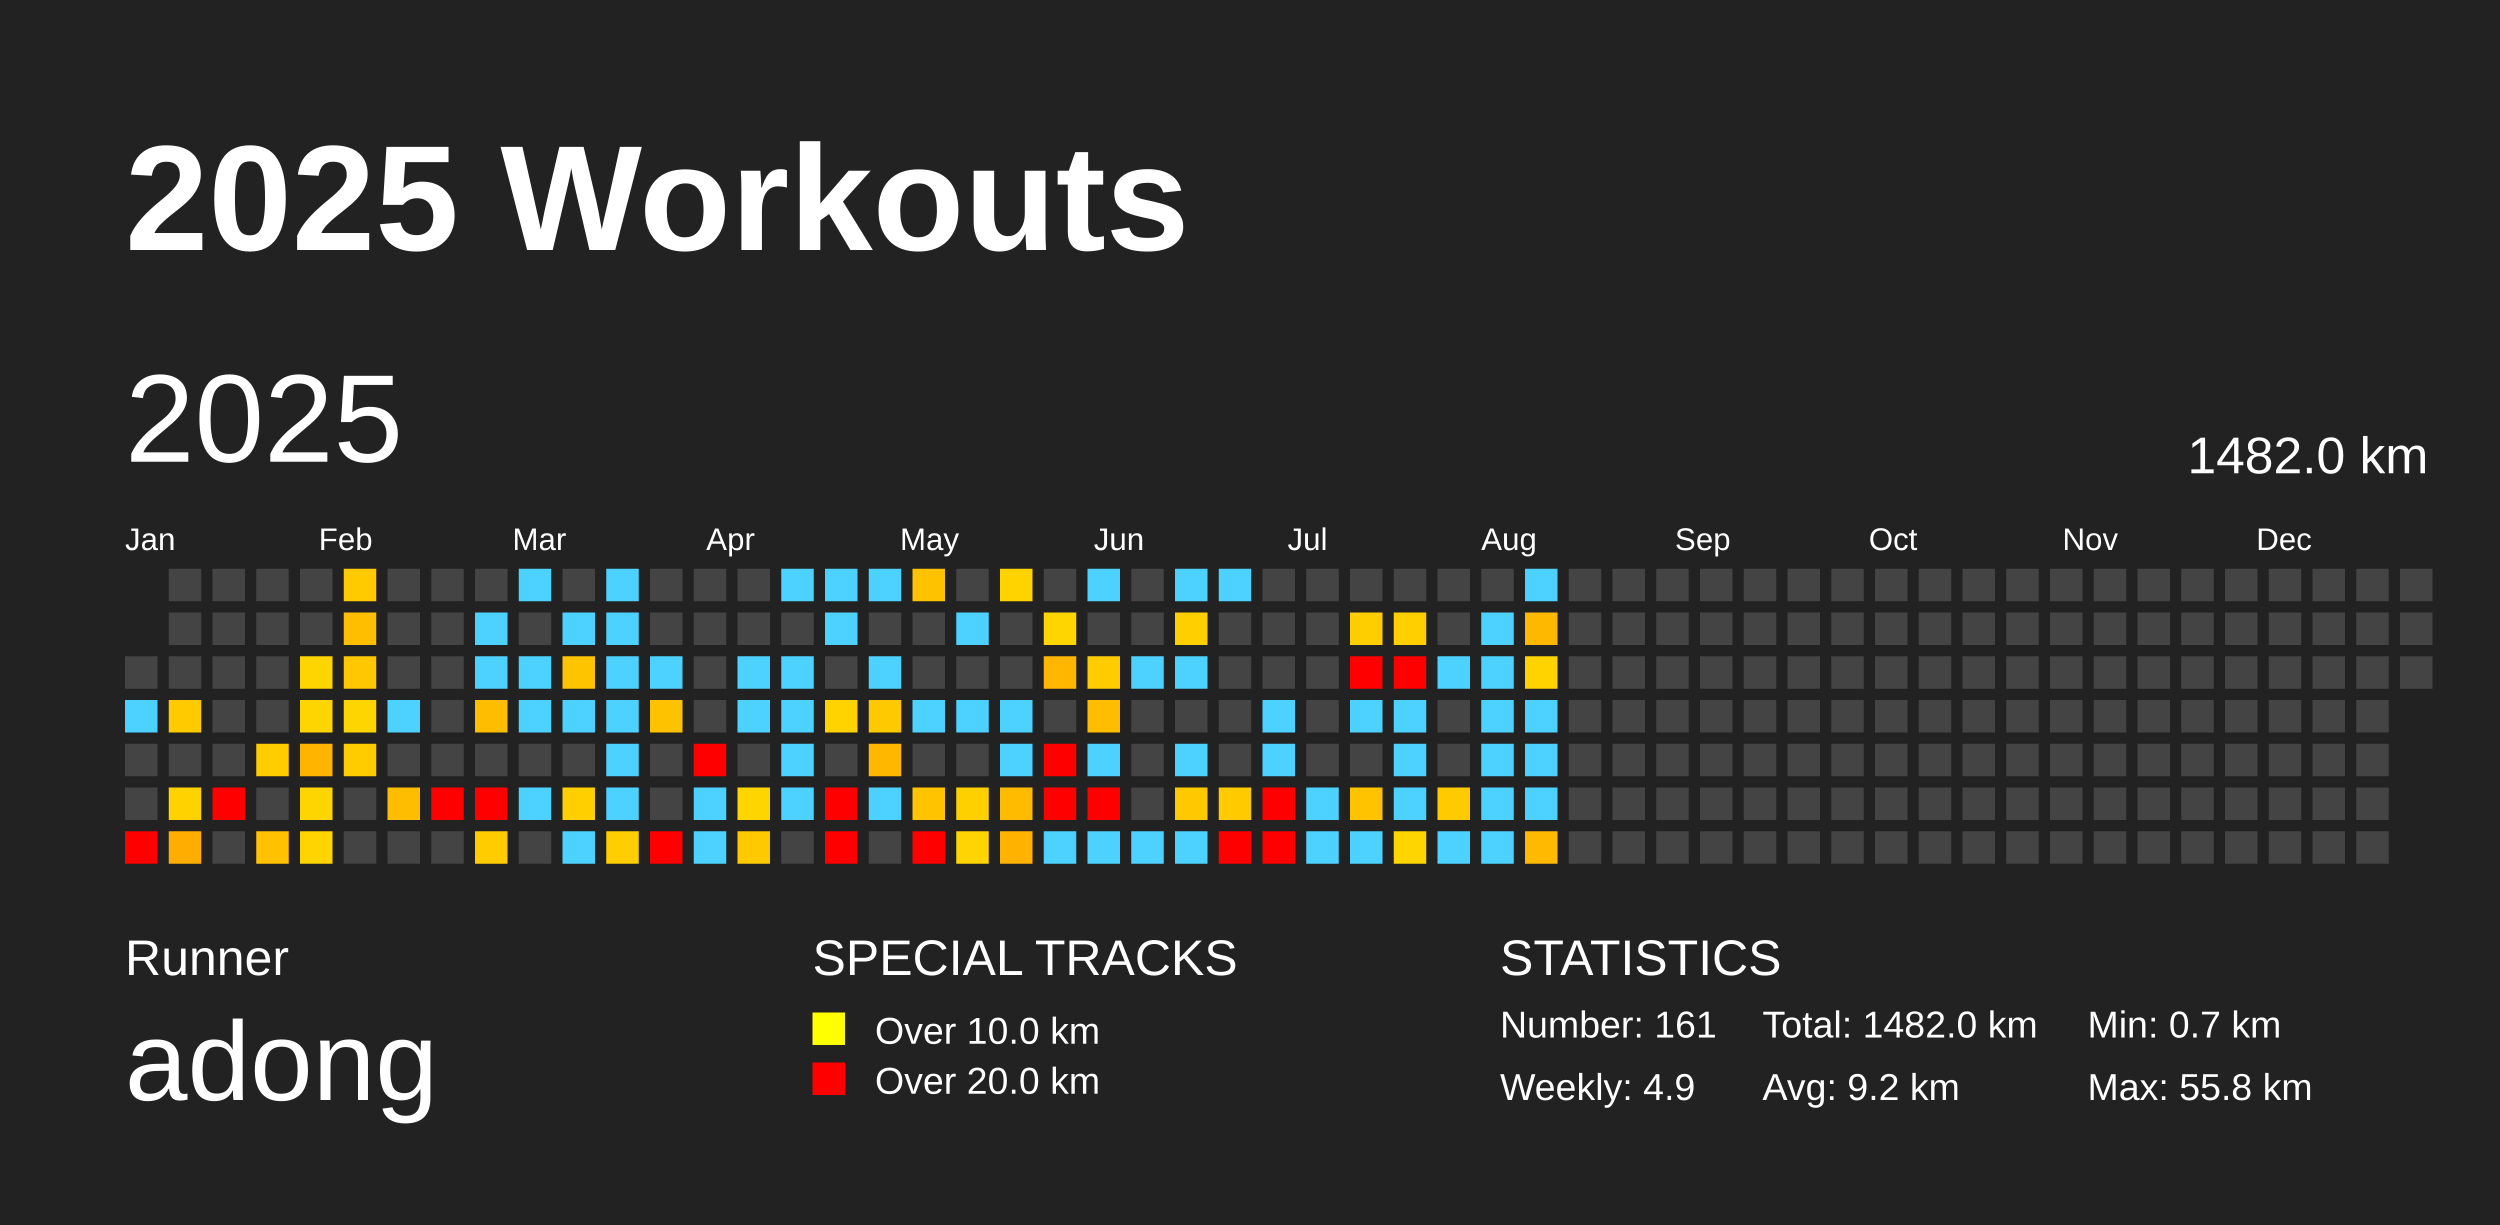
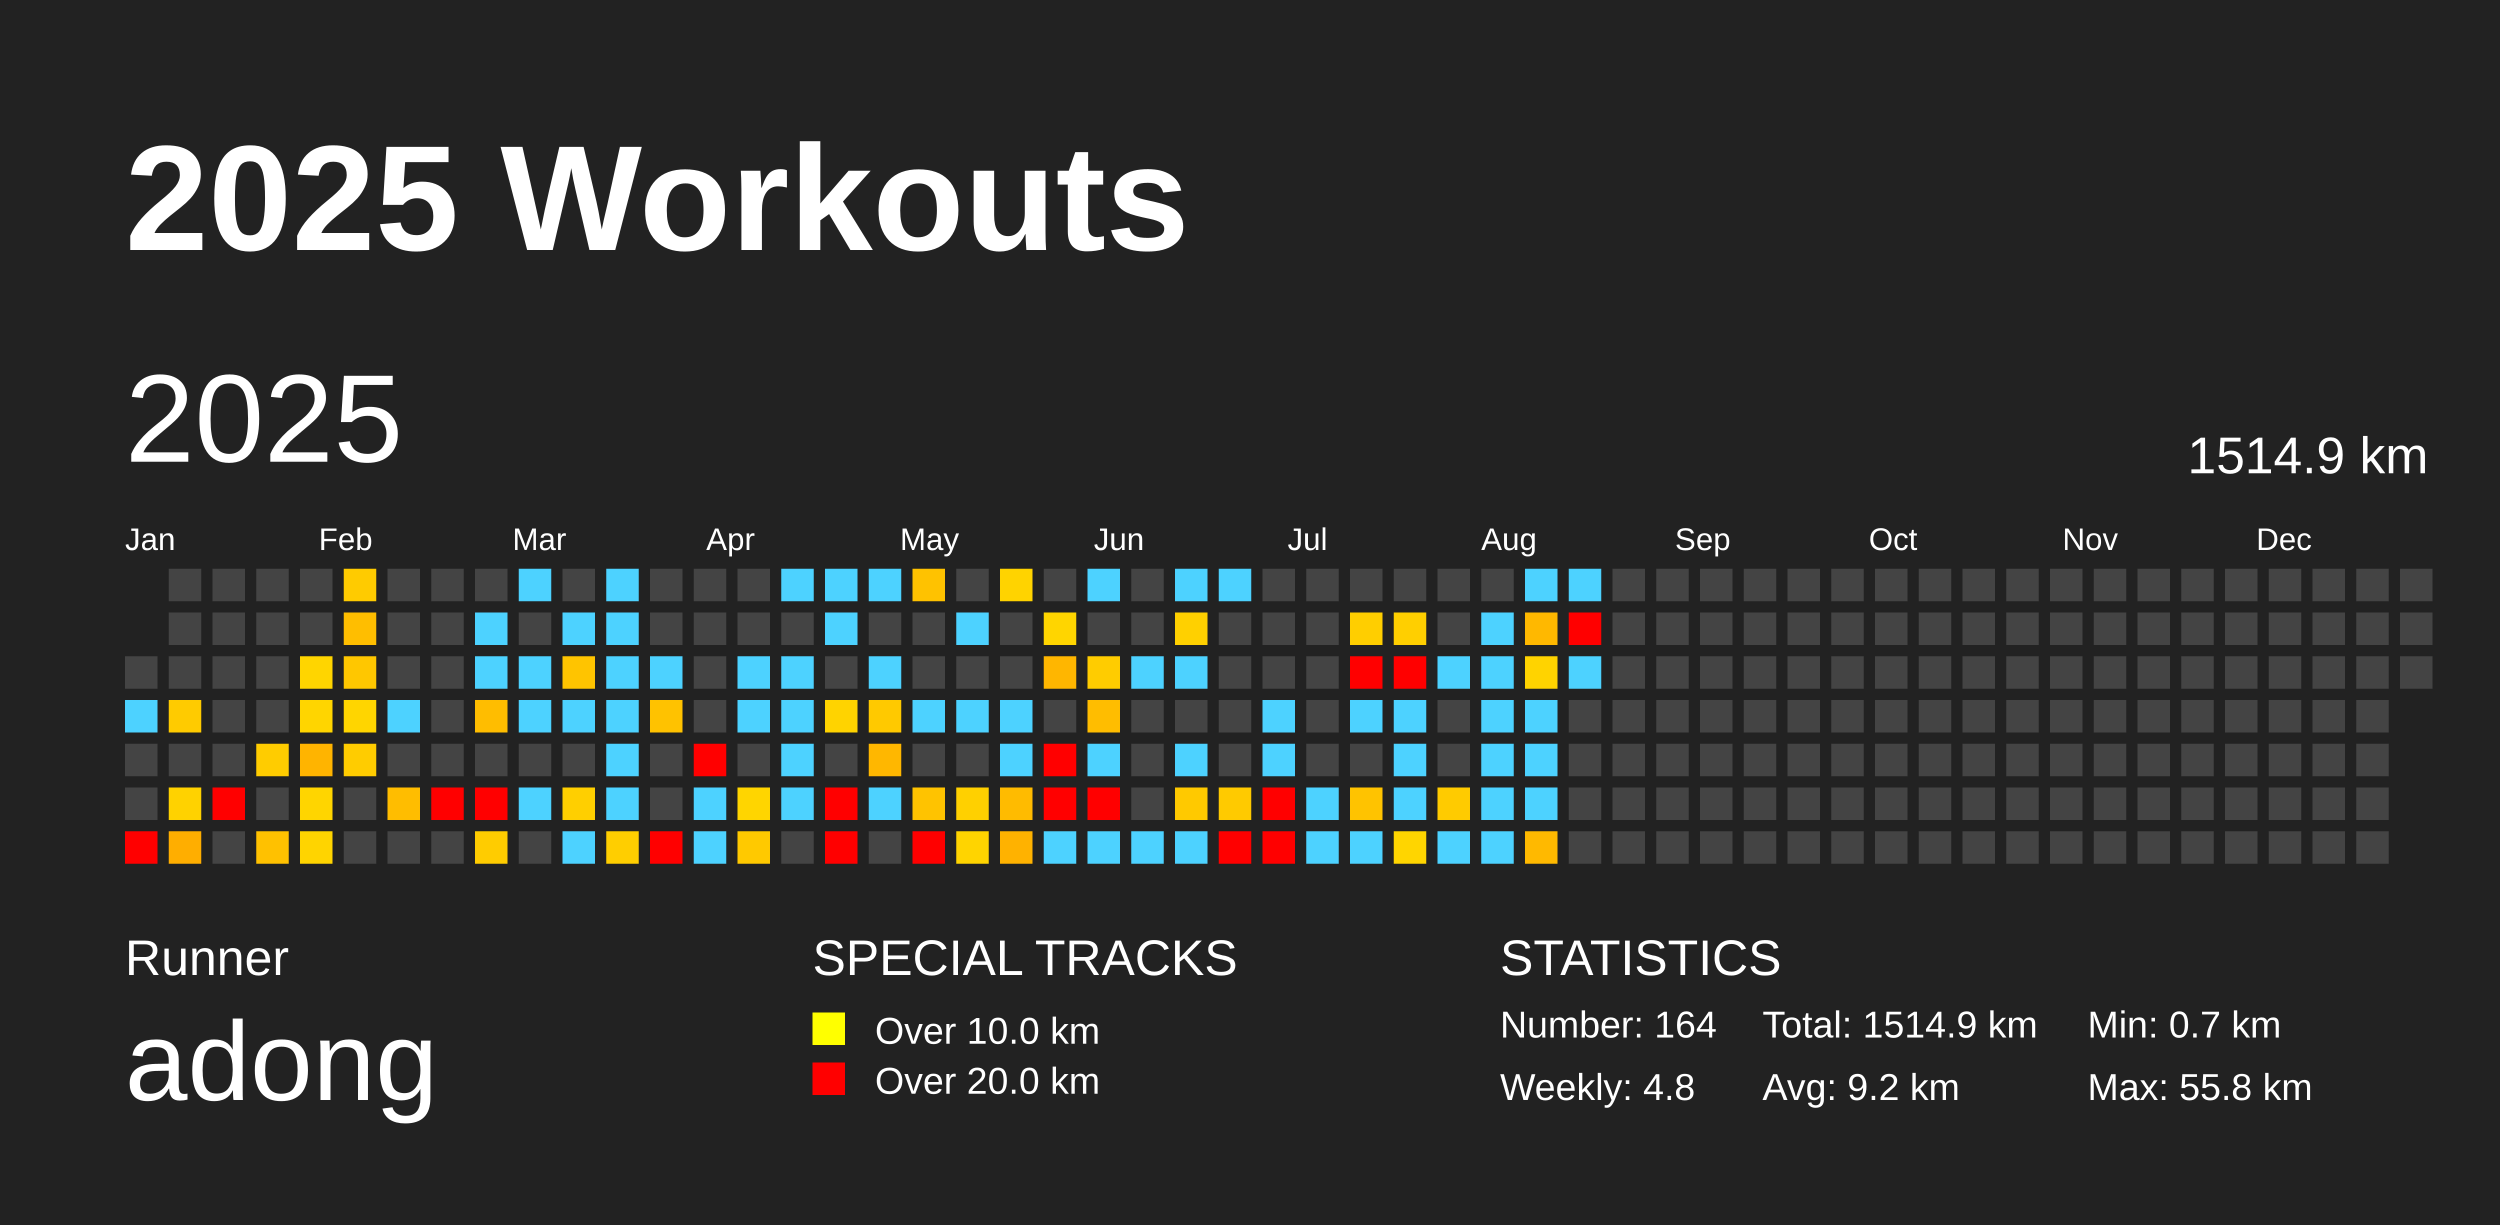
<svg xmlns="http://www.w3.org/2000/svg" baseProfile="full" height="98mm" version="1.1" viewBox="0,0,200,98" width="200mm">
  <defs />
  <rect fill="#222222" height="98" width="200" x="0" y="0" />
  <text fill="#FFFFFF" style="font-size:12px; font-family:Arial; font-weight:bold;" x="10" y="20">2025 Workouts</text>
  <text fill="#FFFFFF" style="font-size:4px; font-family:Arial" x="10" y="78">Runner</text>
  <text fill="#FFFFFF" style="font-size:9px; font-family:Arial" x="10" y="88">adong</text>
  <text fill="#FFFFFF" style="font-size:4px; font-family:Arial" x="65" y="78">SPECIAL TRACKS</text>
  <rect fill="yellow" height="2.6" width="2.6" x="65" y="81" />
  <text fill="#FFFFFF" style="font-size:3px; font-family:Arial" x="70" y="83.5">Over 10.0 km</text>
  <rect fill="red" height="2.6" width="2.6" x="65" y="85" />
  <text fill="#FFFFFF" style="font-size:3px; font-family:Arial" x="70" y="87.5">Over 20.0 km</text>
  <text fill="#FFFFFF" style="font-size:4px; font-family:Arial" x="120" y="78">STATISTICS</text>
-   <text fill="#FFFFFF" style="font-size:3px; font-family:Arial" x="120" y="83">Number: 161</text>
-   <text fill="#FFFFFF" style="font-size:3px; font-family:Arial" x="120" y="88">Weekly: 4.9</text>
-   <text fill="#FFFFFF" style="font-size:3px; font-family:Arial" x="141" y="83">Total: 1482.0 km</text>
+   <text fill="#FFFFFF" style="font-size:3px; font-family:Arial" x="120" y="83">Number: 164</text>
+   <text fill="#FFFFFF" style="font-size:3px; font-family:Arial" x="120" y="88">Weekly: 4.8</text>
+   <text fill="#FFFFFF" style="font-size:3px; font-family:Arial" x="141" y="83">Total: 1514.9 km</text>
  <text fill="#FFFFFF" style="font-size:3px; font-family:Arial" x="141" y="88">Avg: 9.2 km</text>
  <text fill="#FFFFFF" style="font-size:3px; font-family:Arial" x="167" y="83">Min: 0.7 km</text>
  <text fill="#FFFFFF" style="font-size:3px; font-family:Arial" x="167" y="88">Max: 55.8 km</text>
  <text dominant-baseline="hanging" fill="#FFFFFF" style="font-size:10.0px; font-family:Arial;" x="10" y="30">2025</text>
-   <text dominant-baseline="hanging" fill="#FFFFFF" style="font-size:4.125px; font-family:Arial;" x="175" y="35">1482.0 km</text>
+   <text dominant-baseline="hanging" fill="#FFFFFF" style="font-size:4.125px; font-family:Arial;" x="175" y="35">1514.9 km</text>
  <text fill="#FFFFFF" style="font-size:2.5px; font-family:Arial" x="10.0" y="44">Jan</text>
  <text fill="#FFFFFF" style="font-size:2.5px; font-family:Arial" x="25.5" y="44">Feb</text>
  <text fill="#FFFFFF" style="font-size:2.5px; font-family:Arial" x="41.0" y="44">Mar</text>
  <text fill="#FFFFFF" style="font-size:2.5px; font-family:Arial" x="56.5" y="44">Apr</text>
  <text fill="#FFFFFF" style="font-size:2.5px; font-family:Arial" x="72.0" y="44">May</text>
  <text fill="#FFFFFF" style="font-size:2.5px; font-family:Arial" x="87.5" y="44">Jun</text>
  <text fill="#FFFFFF" style="font-size:2.5px; font-family:Arial" x="103.0" y="44">Jul</text>
  <text fill="#FFFFFF" style="font-size:2.5px; font-family:Arial" x="118.5" y="44">Aug</text>
  <text fill="#FFFFFF" style="font-size:2.5px; font-family:Arial" x="134.0" y="44">Sep</text>
  <text fill="#FFFFFF" style="font-size:2.5px; font-family:Arial" x="149.5" y="44">Oct</text>
  <text fill="#FFFFFF" style="font-size:2.5px; font-family:Arial" x="165.0" y="44">Nov</text>
  <text fill="#FFFFFF" style="font-size:2.5px; font-family:Arial" x="180.5" y="44">Dec</text>
  <rect fill="#444444" height="2.6" width="2.6" x="10.0" y="52.5" />
  <rect fill="#4dd2ff" height="2.6" width="2.6" x="10.0" y="56.0" />
  <rect fill="#444444" height="2.6" width="2.6" x="10.0" y="59.5" />
  <rect fill="#444444" height="2.6" width="2.6" x="10.0" y="63.0" />
  <rect fill="red" height="2.6" width="2.6" x="10.0" y="66.5" />
  <rect fill="#444444" height="2.6" width="2.6" x="13.5" y="45.5" />
  <rect fill="#444444" height="2.6" width="2.6" x="13.5" y="49.0" />
  <rect fill="#444444" height="2.6" width="2.6" x="13.5" y="52.5" />
  <rect fill="#ffcb00" height="2.6" width="2.6" x="13.5" y="56.0" />
  <rect fill="#444444" height="2.6" width="2.6" x="13.5" y="59.5" />
  <rect fill="#ffd200" height="2.6" width="2.6" x="13.5" y="63.0" />
  <rect fill="#ffae00" height="2.6" width="2.6" x="13.5" y="66.5" />
  <rect fill="#444444" height="2.6" width="2.6" x="17.0" y="45.5" />
  <rect fill="#444444" height="2.6" width="2.6" x="17.0" y="49.0" />
  <rect fill="#444444" height="2.6" width="2.6" x="17.0" y="52.5" />
  <rect fill="#444444" height="2.6" width="2.6" x="17.0" y="56.0" />
  <rect fill="#444444" height="2.6" width="2.6" x="17.0" y="59.5" />
  <rect fill="red" height="2.6" width="2.6" x="17.0" y="63.0" />
  <rect fill="#444444" height="2.6" width="2.6" x="17.0" y="66.5" />
  <rect fill="#444444" height="2.6" width="2.6" x="20.5" y="45.5" />
  <rect fill="#444444" height="2.6" width="2.6" x="20.5" y="49.0" />
  <rect fill="#444444" height="2.6" width="2.6" x="20.5" y="52.5" />
  <rect fill="#444444" height="2.6" width="2.6" x="20.5" y="56.0" />
  <rect fill="#ffcc00" height="2.6" width="2.6" x="20.5" y="59.5" />
  <rect fill="#444444" height="2.6" width="2.6" x="20.5" y="63.0" />
  <rect fill="#ffc100" height="2.6" width="2.6" x="20.5" y="66.5" />
  <rect fill="#444444" height="2.6" width="2.6" x="24.0" y="45.5" />
  <rect fill="#444444" height="2.6" width="2.6" x="24.0" y="49.0" />
  <rect fill="#ffd500" height="2.6" width="2.6" x="24.0" y="52.5" />
  <rect fill="#ffd500" height="2.6" width="2.6" x="24.0" y="56.0" />
  <rect fill="#ffb400" height="2.6" width="2.6" x="24.0" y="59.5" />
  <rect fill="#ffd500" height="2.6" width="2.6" x="24.0" y="63.0" />
  <rect fill="#ffd400" height="2.6" width="2.6" x="24.0" y="66.5" />
  <rect fill="#ffcb00" height="2.6" width="2.6" x="27.5" y="45.5" />
  <rect fill="#ffbe00" height="2.6" width="2.6" x="27.5" y="49.0" />
  <rect fill="#ffc700" height="2.6" width="2.6" x="27.5" y="52.5" />
  <rect fill="#ffd500" height="2.6" width="2.6" x="27.5" y="56.0" />
  <rect fill="#ffcc00" height="2.6" width="2.6" x="27.5" y="59.5" />
  <rect fill="#444444" height="2.6" width="2.6" x="27.5" y="63.0" />
  <rect fill="#444444" height="2.6" width="2.6" x="27.5" y="66.5" />
  <rect fill="#444444" height="2.6" width="2.6" x="31.0" y="45.5" />
  <rect fill="#444444" height="2.6" width="2.6" x="31.0" y="49.0" />
  <rect fill="#444444" height="2.6" width="2.6" x="31.0" y="52.5" />
  <rect fill="#4dd2ff" height="2.6" width="2.6" x="31.0" y="56.0" />
  <rect fill="#444444" height="2.6" width="2.6" x="31.0" y="59.5" />
  <rect fill="#ffbd00" height="2.6" width="2.6" x="31.0" y="63.0" />
  <rect fill="#444444" height="2.6" width="2.6" x="31.0" y="66.5" />
  <rect fill="#444444" height="2.6" width="2.6" x="34.5" y="45.5" />
  <rect fill="#444444" height="2.6" width="2.6" x="34.5" y="49.0" />
  <rect fill="#444444" height="2.6" width="2.6" x="34.5" y="52.5" />
  <rect fill="#444444" height="2.6" width="2.6" x="34.5" y="56.0" />
  <rect fill="#444444" height="2.6" width="2.6" x="34.5" y="59.5" />
  <rect fill="red" height="2.6" width="2.6" x="34.5" y="63.0" />
  <rect fill="#444444" height="2.6" width="2.6" x="34.5" y="66.5" />
  <rect fill="#444444" height="2.6" width="2.6" x="38.0" y="45.5" />
  <rect fill="#4dd2ff" height="2.6" width="2.6" x="38.0" y="49.0" />
  <rect fill="#4dd2ff" height="2.6" width="2.6" x="38.0" y="52.5" />
  <rect fill="#ffbd00" height="2.6" width="2.6" x="38.0" y="56.0" />
  <rect fill="#444444" height="2.6" width="2.6" x="38.0" y="59.5" />
  <rect fill="red" height="2.6" width="2.6" x="38.0" y="63.0" />
  <rect fill="#ffcc00" height="2.6" width="2.6" x="38.0" y="66.5" />
  <rect fill="#4dd2ff" height="2.6" width="2.6" x="41.5" y="45.5" />
  <rect fill="#444444" height="2.6" width="2.6" x="41.5" y="49.0" />
  <rect fill="#4dd2ff" height="2.6" width="2.6" x="41.5" y="52.5" />
  <rect fill="#4dd2ff" height="2.6" width="2.6" x="41.5" y="56.0" />
  <rect fill="#444444" height="2.6" width="2.6" x="41.5" y="59.5" />
  <rect fill="#4dd2ff" height="2.6" width="2.6" x="41.5" y="63.0" />
  <rect fill="#444444" height="2.6" width="2.6" x="41.5" y="66.5" />
  <rect fill="#444444" height="2.6" width="2.6" x="45.0" y="45.5" />
  <rect fill="#4dd2ff" height="2.6" width="2.6" x="45.0" y="49.0" />
  <rect fill="#ffc400" height="2.6" width="2.6" x="45.0" y="52.5" />
  <rect fill="#4dd2ff" height="2.6" width="2.6" x="45.0" y="56.0" />
  <rect fill="#444444" height="2.6" width="2.6" x="45.0" y="59.5" />
  <rect fill="#ffcf00" height="2.6" width="2.6" x="45.0" y="63.0" />
  <rect fill="#4dd2ff" height="2.6" width="2.6" x="45.0" y="66.5" />
  <rect fill="#4dd2ff" height="2.6" width="2.6" x="48.5" y="45.5" />
  <rect fill="#4dd2ff" height="2.6" width="2.6" x="48.5" y="49.0" />
  <rect fill="#4dd2ff" height="2.6" width="2.6" x="48.5" y="52.5" />
  <rect fill="#4dd2ff" height="2.6" width="2.6" x="48.5" y="56.0" />
  <rect fill="#4dd2ff" height="2.6" width="2.6" x="48.5" y="59.5" />
  <rect fill="#4dd2ff" height="2.6" width="2.6" x="48.5" y="63.0" />
  <rect fill="#ffce00" height="2.6" width="2.6" x="48.5" y="66.5" />
  <rect fill="#444444" height="2.6" width="2.6" x="52.0" y="45.5" />
  <rect fill="#444444" height="2.6" width="2.6" x="52.0" y="49.0" />
  <rect fill="#4dd2ff" height="2.6" width="2.6" x="52.0" y="52.5" />
  <rect fill="#ffc200" height="2.6" width="2.6" x="52.0" y="56.0" />
  <rect fill="#444444" height="2.6" width="2.6" x="52.0" y="59.5" />
  <rect fill="#444444" height="2.6" width="2.6" x="52.0" y="63.0" />
  <rect fill="red" height="2.6" width="2.6" x="52.0" y="66.5" />
  <rect fill="#444444" height="2.6" width="2.6" x="55.5" y="45.5" />
  <rect fill="#444444" height="2.6" width="2.6" x="55.5" y="49.0" />
  <rect fill="#444444" height="2.6" width="2.6" x="55.5" y="52.5" />
  <rect fill="#444444" height="2.6" width="2.6" x="55.5" y="56.0" />
  <rect fill="red" height="2.6" width="2.6" x="55.5" y="59.5" />
  <rect fill="#4dd2ff" height="2.6" width="2.6" x="55.5" y="63.0" />
  <rect fill="#4dd2ff" height="2.6" width="2.6" x="55.5" y="66.5" />
  <rect fill="#444444" height="2.6" width="2.6" x="59.0" y="45.5" />
  <rect fill="#444444" height="2.6" width="2.6" x="59.0" y="49.0" />
  <rect fill="#4dd2ff" height="2.6" width="2.6" x="59.0" y="52.5" />
  <rect fill="#4dd2ff" height="2.6" width="2.6" x="59.0" y="56.0" />
  <rect fill="#444444" height="2.6" width="2.6" x="59.0" y="59.5" />
  <rect fill="#ffd500" height="2.6" width="2.6" x="59.0" y="63.0" />
  <rect fill="#ffc900" height="2.6" width="2.6" x="59.0" y="66.5" />
  <rect fill="#4dd2ff" height="2.6" width="2.6" x="62.5" y="45.5" />
  <rect fill="#444444" height="2.6" width="2.6" x="62.5" y="49.0" />
  <rect fill="#4dd2ff" height="2.6" width="2.6" x="62.5" y="52.5" />
  <rect fill="#4dd2ff" height="2.6" width="2.6" x="62.5" y="56.0" />
  <rect fill="#4dd2ff" height="2.6" width="2.6" x="62.5" y="59.5" />
  <rect fill="#4dd2ff" height="2.6" width="2.6" x="62.5" y="63.0" />
  <rect fill="#444444" height="2.6" width="2.6" x="62.5" y="66.5" />
  <rect fill="#4dd2ff" height="2.6" width="2.6" x="66.0" y="45.5" />
  <rect fill="#4dd2ff" height="2.6" width="2.6" x="66.0" y="49.0" />
  <rect fill="#444444" height="2.6" width="2.6" x="66.0" y="52.5" />
  <rect fill="#ffd300" height="2.6" width="2.6" x="66.0" y="56.0" />
  <rect fill="#444444" height="2.6" width="2.6" x="66.0" y="59.5" />
  <rect fill="red" height="2.6" width="2.6" x="66.0" y="63.0" />
  <rect fill="red" height="2.6" width="2.6" x="66.0" y="66.5" />
  <rect fill="#4dd2ff" height="2.6" width="2.6" x="69.5" y="45.5" />
  <rect fill="#444444" height="2.6" width="2.6" x="69.5" y="49.0" />
  <rect fill="#4dd2ff" height="2.6" width="2.6" x="69.5" y="52.5" />
  <rect fill="#ffc900" height="2.6" width="2.6" x="69.5" y="56.0" />
  <rect fill="#ffb700" height="2.6" width="2.6" x="69.5" y="59.5" />
  <rect fill="#4dd2ff" height="2.6" width="2.6" x="69.5" y="63.0" />
  <rect fill="#444444" height="2.6" width="2.6" x="69.5" y="66.5" />
  <rect fill="#ffc200" height="2.6" width="2.6" x="73.0" y="45.5" />
  <rect fill="#444444" height="2.6" width="2.6" x="73.0" y="49.0" />
  <rect fill="#444444" height="2.6" width="2.6" x="73.0" y="52.5" />
  <rect fill="#4dd2ff" height="2.6" width="2.6" x="73.0" y="56.0" />
  <rect fill="#444444" height="2.6" width="2.6" x="73.0" y="59.5" />
  <rect fill="#ffc300" height="2.6" width="2.6" x="73.0" y="63.0" />
  <rect fill="red" height="2.6" width="2.6" x="73.0" y="66.5" />
  <rect fill="#444444" height="2.6" width="2.6" x="76.5" y="45.5" />
  <rect fill="#4dd2ff" height="2.6" width="2.6" x="76.5" y="49.0" />
  <rect fill="#444444" height="2.6" width="2.6" x="76.5" y="52.5" />
  <rect fill="#4dd2ff" height="2.6" width="2.6" x="76.5" y="56.0" />
  <rect fill="#444444" height="2.6" width="2.6" x="76.5" y="59.5" />
  <rect fill="#ffd000" height="2.6" width="2.6" x="76.5" y="63.0" />
  <rect fill="#ffd400" height="2.6" width="2.6" x="76.5" y="66.5" />
  <rect fill="#ffd300" height="2.6" width="2.6" x="80.0" y="45.5" />
  <rect fill="#444444" height="2.6" width="2.6" x="80.0" y="49.0" />
  <rect fill="#444444" height="2.6" width="2.6" x="80.0" y="52.5" />
  <rect fill="#4dd2ff" height="2.6" width="2.6" x="80.0" y="56.0" />
  <rect fill="#4dd2ff" height="2.6" width="2.6" x="80.0" y="59.5" />
  <rect fill="#ffbb00" height="2.6" width="2.6" x="80.0" y="63.0" />
  <rect fill="#ffb200" height="2.6" width="2.6" x="80.0" y="66.5" />
  <rect fill="#444444" height="2.6" width="2.6" x="83.5" y="45.5" />
  <rect fill="#ffd500" height="2.6" width="2.6" x="83.5" y="49.0" />
  <rect fill="#ffb600" height="2.6" width="2.6" x="83.5" y="52.5" />
  <rect fill="#444444" height="2.6" width="2.6" x="83.5" y="56.0" />
  <rect fill="red" height="2.6" width="2.6" x="83.5" y="59.5" />
  <rect fill="red" height="2.6" width="2.6" x="83.5" y="63.0" />
  <rect fill="#4dd2ff" height="2.6" width="2.6" x="83.5" y="66.5" />
  <rect fill="#4dd2ff" height="2.6" width="2.6" x="87.0" y="45.5" />
  <rect fill="#444444" height="2.6" width="2.6" x="87.0" y="49.0" />
  <rect fill="#ffcc00" height="2.6" width="2.6" x="87.0" y="52.5" />
  <rect fill="#ffbd00" height="2.6" width="2.6" x="87.0" y="56.0" />
  <rect fill="#4dd2ff" height="2.6" width="2.6" x="87.0" y="59.5" />
  <rect fill="red" height="2.6" width="2.6" x="87.0" y="63.0" />
  <rect fill="#4dd2ff" height="2.6" width="2.6" x="87.0" y="66.5" />
  <rect fill="#444444" height="2.6" width="2.6" x="90.5" y="45.5" />
  <rect fill="#444444" height="2.6" width="2.6" x="90.5" y="49.0" />
  <rect fill="#4dd2ff" height="2.6" width="2.6" x="90.5" y="52.5" />
  <rect fill="#444444" height="2.6" width="2.6" x="90.5" y="56.0" />
  <rect fill="#444444" height="2.6" width="2.6" x="90.5" y="59.5" />
  <rect fill="#444444" height="2.6" width="2.6" x="90.5" y="63.0" />
  <rect fill="#4dd2ff" height="2.6" width="2.6" x="90.5" y="66.5" />
  <rect fill="#4dd2ff" height="2.6" width="2.6" x="94.0" y="45.5" />
  <rect fill="#ffd000" height="2.6" width="2.6" x="94.0" y="49.0" />
  <rect fill="#4dd2ff" height="2.6" width="2.6" x="94.0" y="52.5" />
  <rect fill="#444444" height="2.6" width="2.6" x="94.0" y="56.0" />
  <rect fill="#4dd2ff" height="2.6" width="2.6" x="94.0" y="59.5" />
  <rect fill="#ffc900" height="2.6" width="2.6" x="94.0" y="63.0" />
  <rect fill="#4dd2ff" height="2.6" width="2.6" x="94.0" y="66.5" />
  <rect fill="#4dd2ff" height="2.6" width="2.6" x="97.5" y="45.5" />
  <rect fill="#444444" height="2.6" width="2.6" x="97.5" y="49.0" />
  <rect fill="#444444" height="2.6" width="2.6" x="97.5" y="52.5" />
  <rect fill="#444444" height="2.6" width="2.6" x="97.5" y="56.0" />
  <rect fill="#444444" height="2.6" width="2.6" x="97.5" y="59.5" />
  <rect fill="#ffca00" height="2.6" width="2.6" x="97.5" y="63.0" />
  <rect fill="red" height="2.6" width="2.6" x="97.5" y="66.5" />
  <rect fill="#444444" height="2.6" width="2.6" x="101.0" y="45.5" />
  <rect fill="#444444" height="2.6" width="2.6" x="101.0" y="49.0" />
  <rect fill="#444444" height="2.6" width="2.6" x="101.0" y="52.5" />
  <rect fill="#4dd2ff" height="2.6" width="2.6" x="101.0" y="56.0" />
  <rect fill="#4dd2ff" height="2.6" width="2.6" x="101.0" y="59.5" />
  <rect fill="red" height="2.6" width="2.6" x="101.0" y="63.0" />
  <rect fill="red" height="2.6" width="2.6" x="101.0" y="66.5" />
  <rect fill="#444444" height="2.6" width="2.6" x="104.5" y="45.5" />
  <rect fill="#444444" height="2.6" width="2.6" x="104.5" y="49.0" />
  <rect fill="#444444" height="2.6" width="2.6" x="104.5" y="52.5" />
  <rect fill="#444444" height="2.6" width="2.6" x="104.5" y="56.0" />
  <rect fill="#444444" height="2.6" width="2.6" x="104.5" y="59.5" />
  <rect fill="#4dd2ff" height="2.6" width="2.6" x="104.5" y="63.0" />
  <rect fill="#4dd2ff" height="2.6" width="2.6" x="104.5" y="66.5" />
  <rect fill="#444444" height="2.6" width="2.6" x="108.0" y="45.5" />
  <rect fill="#ffce00" height="2.6" width="2.6" x="108.0" y="49.0" />
  <rect fill="red" height="2.6" width="2.6" x="108.0" y="52.5" />
  <rect fill="#4dd2ff" height="2.6" width="2.6" x="108.0" y="56.0" />
  <rect fill="#444444" height="2.6" width="2.6" x="108.0" y="59.5" />
  <rect fill="#ffc300" height="2.6" width="2.6" x="108.0" y="63.0" />
  <rect fill="#4dd2ff" height="2.6" width="2.6" x="108.0" y="66.5" />
  <rect fill="#444444" height="2.6" width="2.6" x="111.5" y="45.5" />
  <rect fill="#ffcf00" height="2.6" width="2.6" x="111.5" y="49.0" />
  <rect fill="red" height="2.6" width="2.6" x="111.5" y="52.5" />
  <rect fill="#4dd2ff" height="2.6" width="2.6" x="111.5" y="56.0" />
  <rect fill="#4dd2ff" height="2.6" width="2.6" x="111.5" y="59.5" />
  <rect fill="#4dd2ff" height="2.6" width="2.6" x="111.5" y="63.0" />
  <rect fill="#ffd500" height="2.6" width="2.6" x="111.5" y="66.5" />
  <rect fill="#444444" height="2.6" width="2.6" x="115.0" y="45.5" />
  <rect fill="#444444" height="2.6" width="2.6" x="115.0" y="49.0" />
  <rect fill="#4dd2ff" height="2.6" width="2.6" x="115.0" y="52.5" />
  <rect fill="#444444" height="2.6" width="2.6" x="115.0" y="56.0" />
  <rect fill="#444444" height="2.6" width="2.6" x="115.0" y="59.5" />
  <rect fill="#ffcb00" height="2.6" width="2.6" x="115.0" y="63.0" />
  <rect fill="#4dd2ff" height="2.6" width="2.6" x="115.0" y="66.5" />
  <rect fill="#444444" height="2.6" width="2.6" x="118.5" y="45.5" />
  <rect fill="#4dd2ff" height="2.6" width="2.6" x="118.5" y="49.0" />
  <rect fill="#4dd2ff" height="2.6" width="2.6" x="118.5" y="52.5" />
  <rect fill="#4dd2ff" height="2.6" width="2.6" x="118.5" y="56.0" />
  <rect fill="#4dd2ff" height="2.6" width="2.6" x="118.5" y="59.5" />
  <rect fill="#4dd2ff" height="2.6" width="2.6" x="118.5" y="63.0" />
  <rect fill="#4dd2ff" height="2.6" width="2.6" x="118.5" y="66.5" />
  <rect fill="#4dd2ff" height="2.6" width="2.6" x="122.0" y="45.5" />
  <rect fill="#ffb800" height="2.6" width="2.6" x="122.0" y="49.0" />
  <rect fill="#ffd300" height="2.6" width="2.6" x="122.0" y="52.5" />
  <rect fill="#4dd2ff" height="2.6" width="2.6" x="122.0" y="56.0" />
  <rect fill="#4dd2ff" height="2.6" width="2.6" x="122.0" y="59.5" />
  <rect fill="#4dd2ff" height="2.6" width="2.6" x="122.0" y="63.0" />
  <rect fill="#ffb900" height="2.6" width="2.6" x="122.0" y="66.5" />
-   <rect fill="#444444" height="2.6" width="2.6" x="125.5" y="45.5" />
-   <rect fill="#444444" height="2.6" width="2.6" x="125.5" y="49.0" />
-   <rect fill="#444444" height="2.6" width="2.6" x="125.5" y="52.5" />
+   <rect fill="#4dd2ff" height="2.6" width="2.6" x="125.5" y="45.5" />
+   <rect fill="red" height="2.6" width="2.6" x="125.5" y="49.0" />
+   <rect fill="#4dd2ff" height="2.6" width="2.6" x="125.5" y="52.5" />
  <rect fill="#444444" height="2.6" width="2.6" x="125.5" y="56.0" />
  <rect fill="#444444" height="2.6" width="2.6" x="125.5" y="59.5" />
  <rect fill="#444444" height="2.6" width="2.6" x="125.5" y="63.0" />
  <rect fill="#444444" height="2.6" width="2.6" x="125.5" y="66.5" />
  <rect fill="#444444" height="2.6" width="2.6" x="129.0" y="45.5" />
  <rect fill="#444444" height="2.6" width="2.6" x="129.0" y="49.0" />
  <rect fill="#444444" height="2.6" width="2.6" x="129.0" y="52.5" />
  <rect fill="#444444" height="2.6" width="2.6" x="129.0" y="56.0" />
  <rect fill="#444444" height="2.6" width="2.6" x="129.0" y="59.5" />
  <rect fill="#444444" height="2.6" width="2.6" x="129.0" y="63.0" />
  <rect fill="#444444" height="2.6" width="2.6" x="129.0" y="66.5" />
  <rect fill="#444444" height="2.6" width="2.6" x="132.5" y="45.5" />
  <rect fill="#444444" height="2.6" width="2.6" x="132.5" y="49.0" />
  <rect fill="#444444" height="2.6" width="2.6" x="132.5" y="52.5" />
  <rect fill="#444444" height="2.6" width="2.6" x="132.5" y="56.0" />
  <rect fill="#444444" height="2.6" width="2.6" x="132.5" y="59.5" />
  <rect fill="#444444" height="2.6" width="2.6" x="132.5" y="63.0" />
  <rect fill="#444444" height="2.6" width="2.6" x="132.5" y="66.5" />
  <rect fill="#444444" height="2.6" width="2.6" x="136.0" y="45.5" />
  <rect fill="#444444" height="2.6" width="2.6" x="136.0" y="49.0" />
  <rect fill="#444444" height="2.6" width="2.6" x="136.0" y="52.5" />
  <rect fill="#444444" height="2.6" width="2.6" x="136.0" y="56.0" />
  <rect fill="#444444" height="2.6" width="2.6" x="136.0" y="59.5" />
  <rect fill="#444444" height="2.6" width="2.6" x="136.0" y="63.0" />
  <rect fill="#444444" height="2.6" width="2.6" x="136.0" y="66.5" />
  <rect fill="#444444" height="2.6" width="2.6" x="139.5" y="45.5" />
  <rect fill="#444444" height="2.6" width="2.6" x="139.5" y="49.0" />
  <rect fill="#444444" height="2.6" width="2.6" x="139.5" y="52.5" />
  <rect fill="#444444" height="2.6" width="2.6" x="139.5" y="56.0" />
  <rect fill="#444444" height="2.6" width="2.6" x="139.5" y="59.5" />
  <rect fill="#444444" height="2.6" width="2.6" x="139.5" y="63.0" />
  <rect fill="#444444" height="2.6" width="2.6" x="139.5" y="66.5" />
  <rect fill="#444444" height="2.6" width="2.6" x="143.0" y="45.5" />
  <rect fill="#444444" height="2.6" width="2.6" x="143.0" y="49.0" />
  <rect fill="#444444" height="2.6" width="2.6" x="143.0" y="52.5" />
  <rect fill="#444444" height="2.6" width="2.6" x="143.0" y="56.0" />
  <rect fill="#444444" height="2.6" width="2.6" x="143.0" y="59.5" />
  <rect fill="#444444" height="2.6" width="2.6" x="143.0" y="63.0" />
  <rect fill="#444444" height="2.6" width="2.6" x="143.0" y="66.5" />
  <rect fill="#444444" height="2.6" width="2.6" x="146.5" y="45.5" />
  <rect fill="#444444" height="2.6" width="2.6" x="146.5" y="49.0" />
  <rect fill="#444444" height="2.6" width="2.6" x="146.5" y="52.5" />
  <rect fill="#444444" height="2.6" width="2.6" x="146.5" y="56.0" />
  <rect fill="#444444" height="2.6" width="2.6" x="146.5" y="59.5" />
  <rect fill="#444444" height="2.6" width="2.6" x="146.5" y="63.0" />
  <rect fill="#444444" height="2.6" width="2.6" x="146.5" y="66.5" />
  <rect fill="#444444" height="2.6" width="2.6" x="150.0" y="45.5" />
  <rect fill="#444444" height="2.6" width="2.6" x="150.0" y="49.0" />
  <rect fill="#444444" height="2.6" width="2.6" x="150.0" y="52.5" />
  <rect fill="#444444" height="2.6" width="2.6" x="150.0" y="56.0" />
  <rect fill="#444444" height="2.6" width="2.6" x="150.0" y="59.5" />
  <rect fill="#444444" height="2.6" width="2.6" x="150.0" y="63.0" />
  <rect fill="#444444" height="2.6" width="2.6" x="150.0" y="66.5" />
  <rect fill="#444444" height="2.6" width="2.6" x="153.5" y="45.5" />
  <rect fill="#444444" height="2.6" width="2.6" x="153.5" y="49.0" />
  <rect fill="#444444" height="2.6" width="2.6" x="153.5" y="52.5" />
  <rect fill="#444444" height="2.6" width="2.6" x="153.5" y="56.0" />
  <rect fill="#444444" height="2.6" width="2.6" x="153.5" y="59.5" />
  <rect fill="#444444" height="2.6" width="2.6" x="153.5" y="63.0" />
  <rect fill="#444444" height="2.6" width="2.6" x="153.5" y="66.5" />
  <rect fill="#444444" height="2.6" width="2.6" x="157.0" y="45.5" />
  <rect fill="#444444" height="2.6" width="2.6" x="157.0" y="49.0" />
  <rect fill="#444444" height="2.6" width="2.6" x="157.0" y="52.5" />
  <rect fill="#444444" height="2.6" width="2.6" x="157.0" y="56.0" />
  <rect fill="#444444" height="2.6" width="2.6" x="157.0" y="59.5" />
  <rect fill="#444444" height="2.6" width="2.6" x="157.0" y="63.0" />
  <rect fill="#444444" height="2.6" width="2.6" x="157.0" y="66.5" />
  <rect fill="#444444" height="2.6" width="2.6" x="160.5" y="45.5" />
  <rect fill="#444444" height="2.6" width="2.6" x="160.5" y="49.0" />
  <rect fill="#444444" height="2.6" width="2.6" x="160.5" y="52.5" />
  <rect fill="#444444" height="2.6" width="2.6" x="160.5" y="56.0" />
  <rect fill="#444444" height="2.6" width="2.6" x="160.5" y="59.5" />
  <rect fill="#444444" height="2.6" width="2.6" x="160.5" y="63.0" />
  <rect fill="#444444" height="2.6" width="2.6" x="160.5" y="66.5" />
  <rect fill="#444444" height="2.6" width="2.6" x="164.0" y="45.5" />
  <rect fill="#444444" height="2.6" width="2.6" x="164.0" y="49.0" />
  <rect fill="#444444" height="2.6" width="2.6" x="164.0" y="52.5" />
  <rect fill="#444444" height="2.6" width="2.6" x="164.0" y="56.0" />
  <rect fill="#444444" height="2.6" width="2.6" x="164.0" y="59.5" />
  <rect fill="#444444" height="2.6" width="2.6" x="164.0" y="63.0" />
  <rect fill="#444444" height="2.6" width="2.6" x="164.0" y="66.5" />
  <rect fill="#444444" height="2.6" width="2.6" x="167.5" y="45.5" />
  <rect fill="#444444" height="2.6" width="2.6" x="167.5" y="49.0" />
  <rect fill="#444444" height="2.6" width="2.6" x="167.5" y="52.5" />
  <rect fill="#444444" height="2.6" width="2.6" x="167.5" y="56.0" />
  <rect fill="#444444" height="2.6" width="2.6" x="167.5" y="59.5" />
  <rect fill="#444444" height="2.6" width="2.6" x="167.5" y="63.0" />
  <rect fill="#444444" height="2.6" width="2.6" x="167.5" y="66.5" />
  <rect fill="#444444" height="2.6" width="2.6" x="171.0" y="45.5" />
  <rect fill="#444444" height="2.6" width="2.6" x="171.0" y="49.0" />
  <rect fill="#444444" height="2.6" width="2.6" x="171.0" y="52.5" />
  <rect fill="#444444" height="2.6" width="2.6" x="171.0" y="56.0" />
  <rect fill="#444444" height="2.6" width="2.6" x="171.0" y="59.5" />
  <rect fill="#444444" height="2.6" width="2.6" x="171.0" y="63.0" />
  <rect fill="#444444" height="2.6" width="2.6" x="171.0" y="66.5" />
  <rect fill="#444444" height="2.6" width="2.6" x="174.5" y="45.5" />
  <rect fill="#444444" height="2.6" width="2.6" x="174.5" y="49.0" />
  <rect fill="#444444" height="2.6" width="2.6" x="174.5" y="52.5" />
  <rect fill="#444444" height="2.6" width="2.6" x="174.5" y="56.0" />
  <rect fill="#444444" height="2.6" width="2.6" x="174.5" y="59.5" />
  <rect fill="#444444" height="2.6" width="2.6" x="174.5" y="63.0" />
  <rect fill="#444444" height="2.6" width="2.6" x="174.5" y="66.5" />
  <rect fill="#444444" height="2.6" width="2.6" x="178.0" y="45.5" />
  <rect fill="#444444" height="2.6" width="2.6" x="178.0" y="49.0" />
  <rect fill="#444444" height="2.6" width="2.6" x="178.0" y="52.5" />
  <rect fill="#444444" height="2.6" width="2.6" x="178.0" y="56.0" />
  <rect fill="#444444" height="2.6" width="2.6" x="178.0" y="59.5" />
  <rect fill="#444444" height="2.6" width="2.6" x="178.0" y="63.0" />
  <rect fill="#444444" height="2.6" width="2.6" x="178.0" y="66.5" />
  <rect fill="#444444" height="2.6" width="2.6" x="181.5" y="45.5" />
  <rect fill="#444444" height="2.6" width="2.6" x="181.5" y="49.0" />
  <rect fill="#444444" height="2.6" width="2.6" x="181.5" y="52.5" />
  <rect fill="#444444" height="2.6" width="2.6" x="181.5" y="56.0" />
  <rect fill="#444444" height="2.6" width="2.6" x="181.5" y="59.5" />
  <rect fill="#444444" height="2.6" width="2.6" x="181.5" y="63.0" />
  <rect fill="#444444" height="2.6" width="2.6" x="181.5" y="66.5" />
  <rect fill="#444444" height="2.6" width="2.6" x="185.0" y="45.5" />
  <rect fill="#444444" height="2.6" width="2.6" x="185.0" y="49.0" />
  <rect fill="#444444" height="2.6" width="2.6" x="185.0" y="52.5" />
  <rect fill="#444444" height="2.6" width="2.6" x="185.0" y="56.0" />
  <rect fill="#444444" height="2.6" width="2.6" x="185.0" y="59.5" />
  <rect fill="#444444" height="2.6" width="2.6" x="185.0" y="63.0" />
  <rect fill="#444444" height="2.6" width="2.6" x="185.0" y="66.5" />
  <rect fill="#444444" height="2.6" width="2.6" x="188.5" y="45.5" />
  <rect fill="#444444" height="2.6" width="2.6" x="188.5" y="49.0" />
  <rect fill="#444444" height="2.6" width="2.6" x="188.5" y="52.5" />
  <rect fill="#444444" height="2.6" width="2.6" x="188.5" y="56.0" />
  <rect fill="#444444" height="2.6" width="2.6" x="188.5" y="59.5" />
  <rect fill="#444444" height="2.6" width="2.6" x="188.5" y="63.0" />
  <rect fill="#444444" height="2.6" width="2.6" x="188.5" y="66.5" />
  <rect fill="#444444" height="2.6" width="2.6" x="192.0" y="45.5" />
  <rect fill="#444444" height="2.6" width="2.6" x="192.0" y="49.0" />
  <rect fill="#444444" height="2.6" width="2.6" x="192.0" y="52.5" />
</svg>
